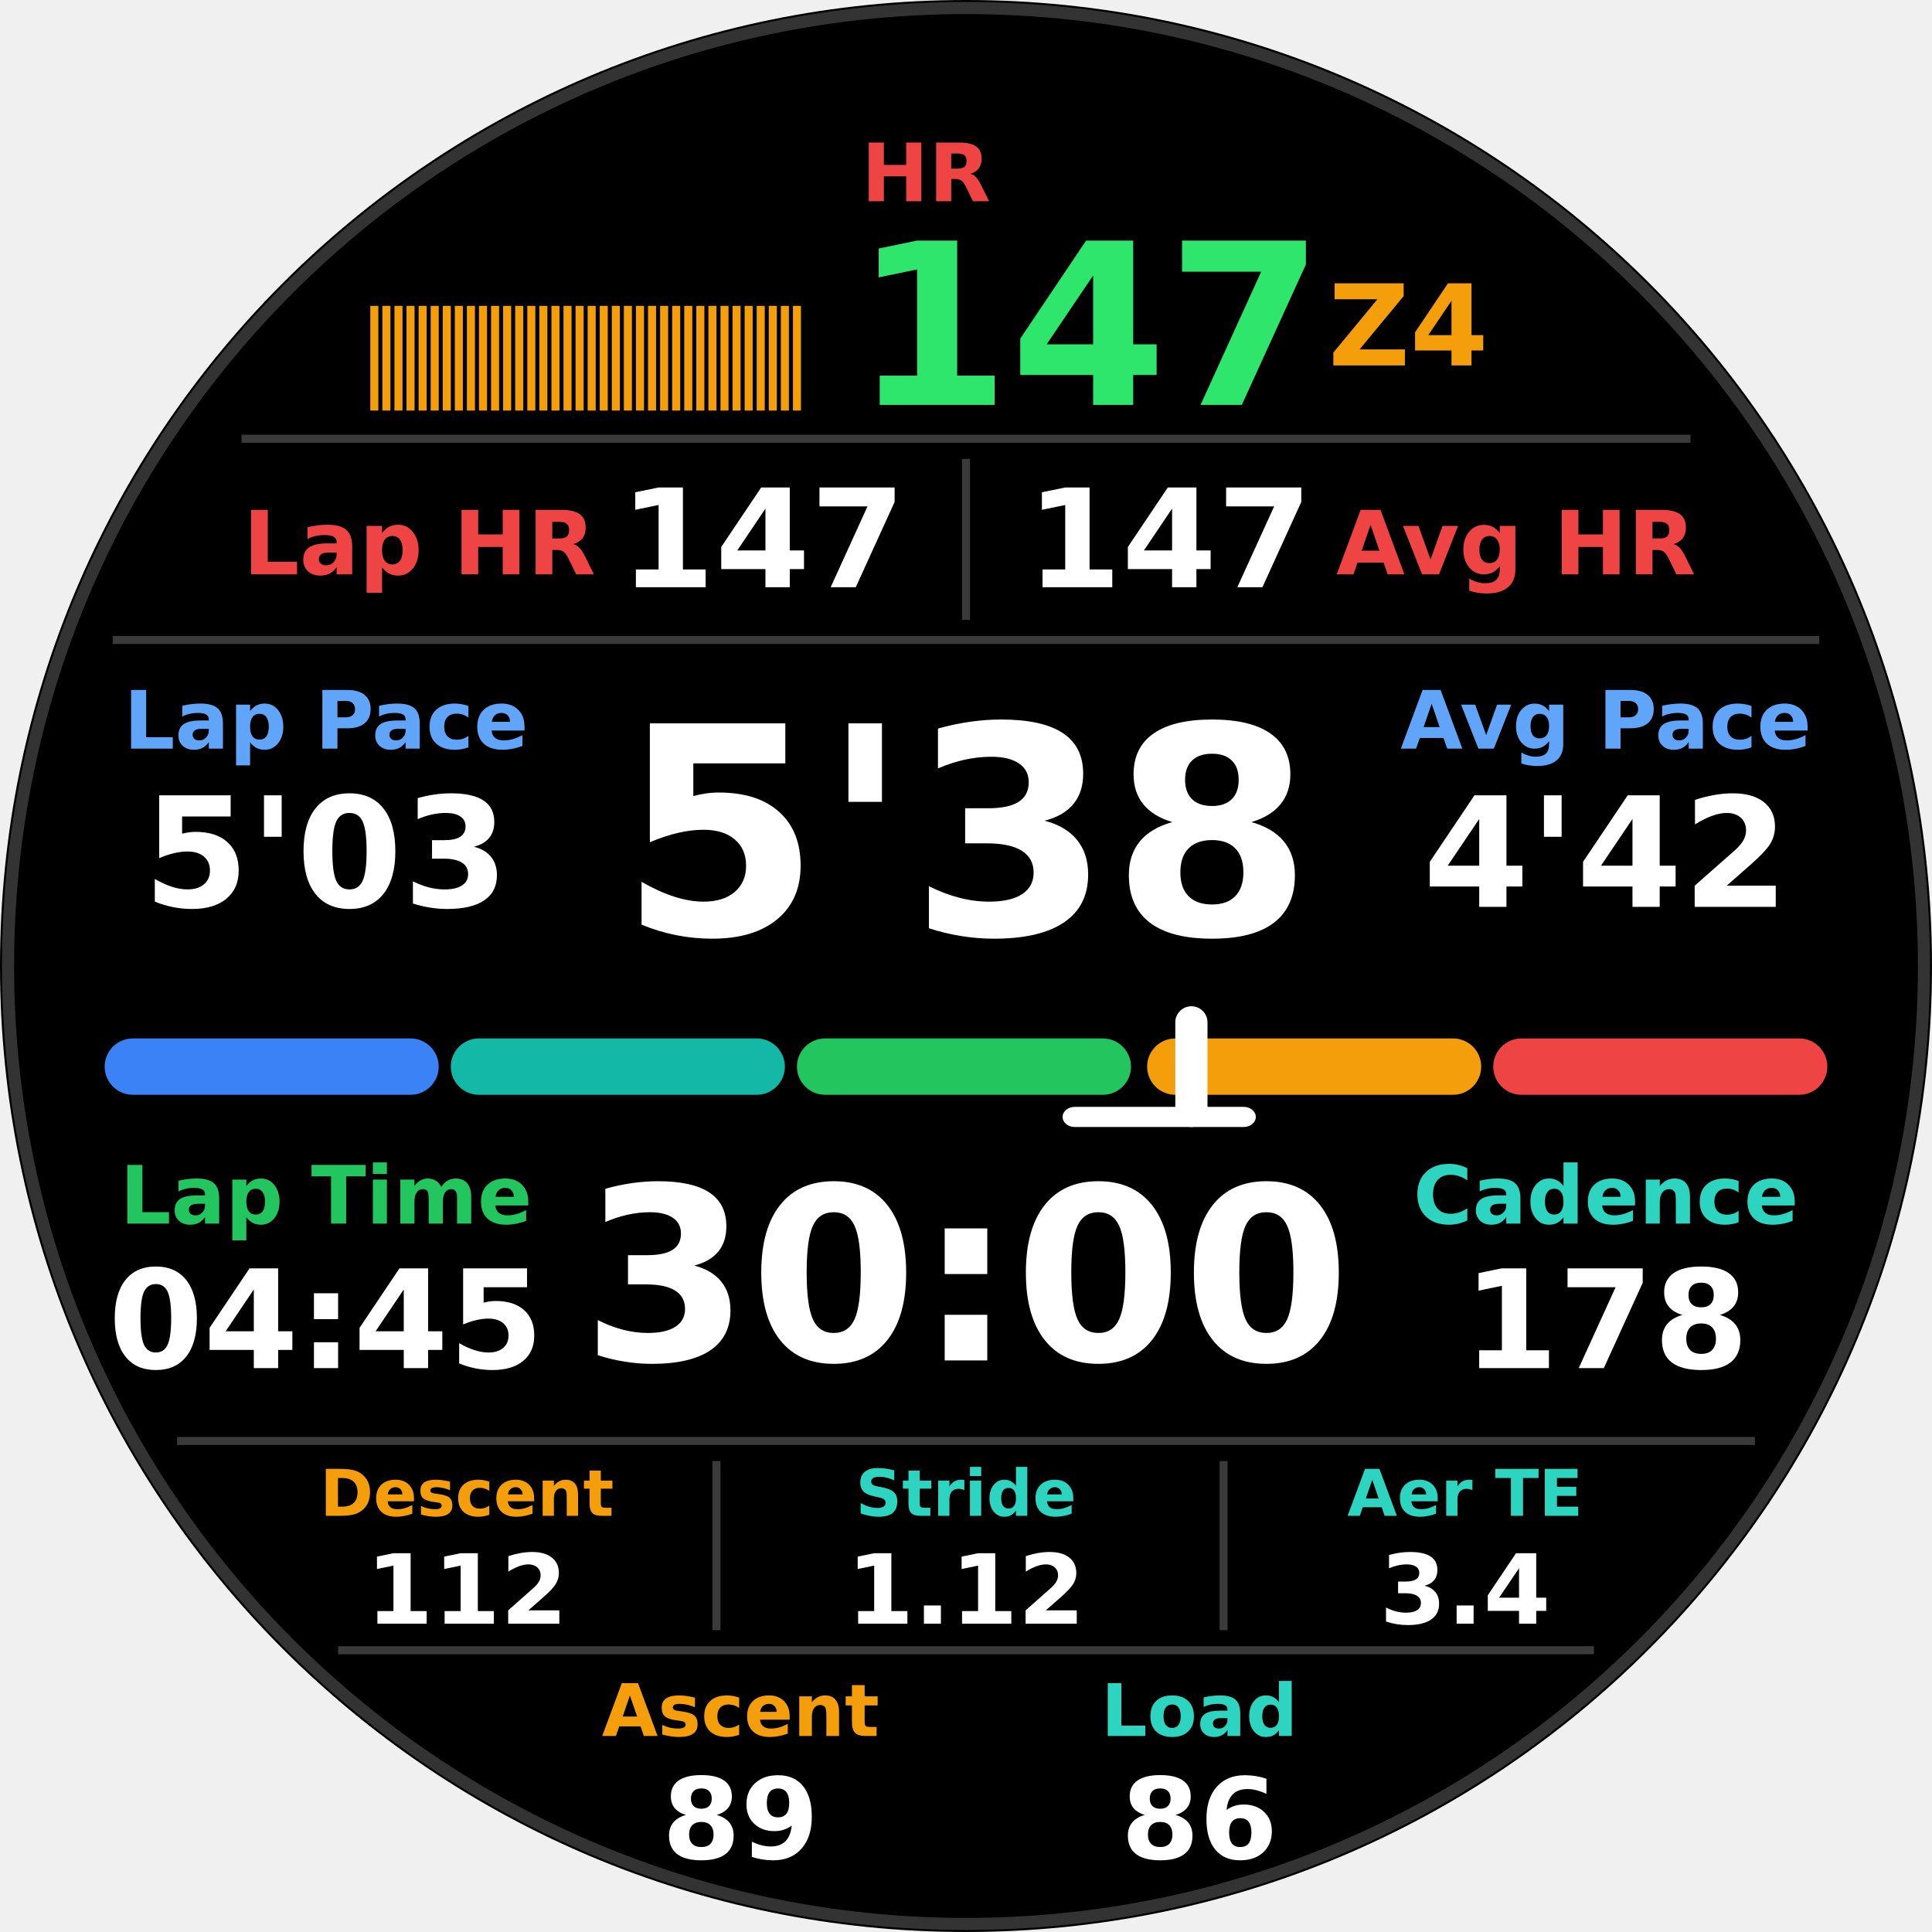
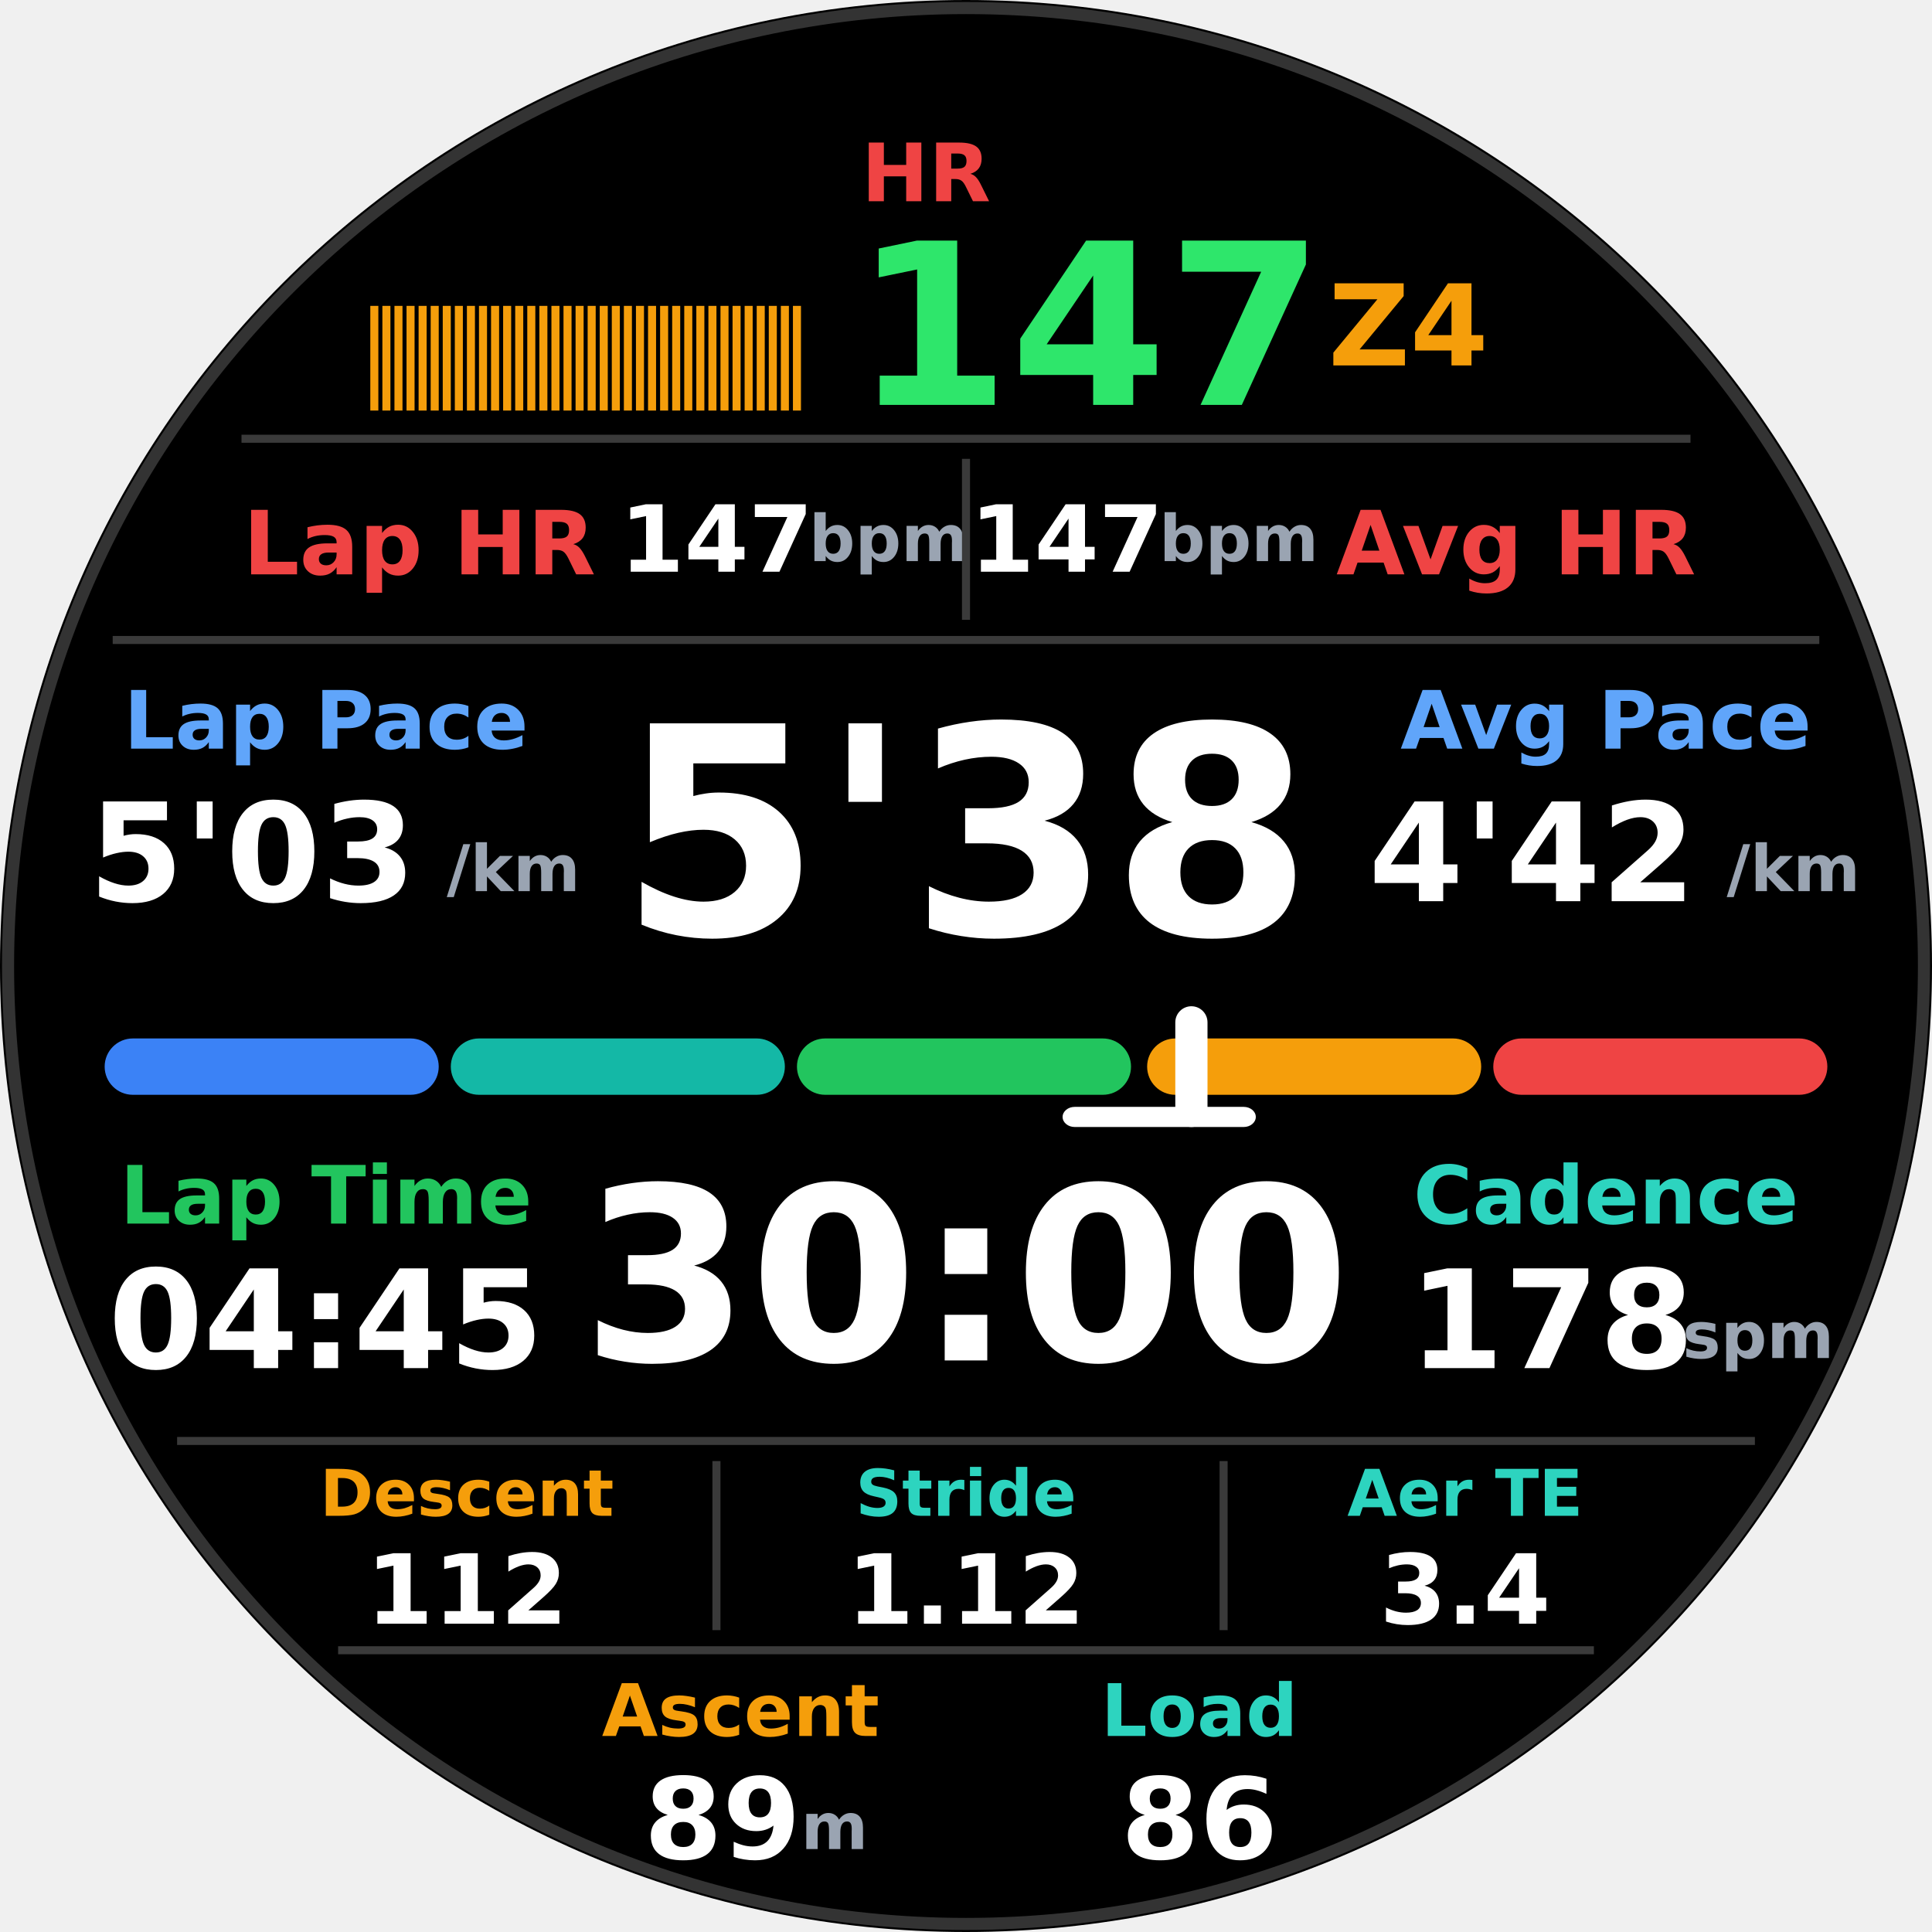
<svg xmlns="http://www.w3.org/2000/svg" width="480" height="480" viewBox="0 0 480 480">
  <defs>
    <clipPath id="round7">
      <circle cx="240" cy="240" r="240" />
    </clipPath>
  </defs>
  <circle cx="240" cy="240" r="239" fill="#000" />
  <g clip-path="url(#round7)">
    <rect x="0" y="0" width="480" height="480" rx="0" fill="#000000" />
    <rect x="60" y="108" width="360" height="2" rx="0" fill="#3a3a3a" />
    <rect x="28" y="158" width="424" height="2" rx="0" fill="#3a3a3a" />
    <rect x="44" y="357" width="392" height="2" rx="0" fill="#3a3a3a" />
    <rect x="84" y="409" width="312" height="2" rx="0" fill="#3a3a3a" />
    <rect x="92" y="76" width="2" height="26" rx="0" fill="#f59e0b" />
    <rect x="95" y="76" width="2" height="26" rx="0" fill="#f59e0b" />
    <rect x="98" y="76" width="2" height="26" rx="0" fill="#f59e0b" />
    <rect x="101" y="76" width="2" height="26" rx="0" fill="#f59e0b" />
    <rect x="104" y="76" width="2" height="26" rx="0" fill="#f59e0b" />
    <rect x="107" y="76" width="2" height="26" rx="0" fill="#f59e0b" />
    <rect x="110" y="76" width="2" height="26" rx="0" fill="#f59e0b" />
    <rect x="113" y="76" width="2" height="26" rx="0" fill="#f59e0b" />
    <rect x="116" y="76" width="2" height="26" rx="0" fill="#f59e0b" />
    <rect x="119" y="76" width="2" height="26" rx="0" fill="#f59e0b" />
    <rect x="122" y="76" width="2" height="26" rx="0" fill="#f59e0b" />
    <rect x="125" y="76" width="2" height="26" rx="0" fill="#f59e0b" />
    <rect x="128" y="76" width="2" height="26" rx="0" fill="#f59e0b" />
    <rect x="131" y="76" width="2" height="26" rx="0" fill="#f59e0b" />
    <rect x="134" y="76" width="2" height="26" rx="0" fill="#f59e0b" />
    <rect x="137" y="76" width="2" height="26" rx="0" fill="#f59e0b" />
    <rect x="140" y="76" width="2" height="26" rx="0" fill="#f59e0b" />
    <rect x="143" y="76" width="2" height="26" rx="0" fill="#f59e0b" />
    <rect x="146" y="76" width="2" height="26" rx="0" fill="#f59e0b" />
    <rect x="149" y="76" width="2" height="26" rx="0" fill="#f59e0b" />
    <rect x="152" y="76" width="2" height="26" rx="0" fill="#f59e0b" />
    <rect x="155" y="76" width="2" height="26" rx="0" fill="#f59e0b" />
    <rect x="158" y="76" width="2" height="26" rx="0" fill="#f59e0b" />
    <rect x="161" y="76" width="2" height="26" rx="0" fill="#f59e0b" />
    <rect x="164" y="76" width="2" height="26" rx="0" fill="#f59e0b" />
    <rect x="167" y="76" width="2" height="26" rx="0" fill="#f59e0b" />
    <rect x="170" y="76" width="2" height="26" rx="0" fill="#f59e0b" />
    <rect x="173" y="76" width="2" height="26" rx="0" fill="#f59e0b" />
    <rect x="176" y="76" width="2" height="26" rx="0" fill="#f59e0b" />
    <rect x="179" y="76" width="2" height="26" rx="0" fill="#f59e0b" />
    <rect x="182" y="76" width="2" height="26" rx="0" fill="#f59e0b" />
    <rect x="185" y="76" width="2" height="26" rx="0" fill="#f59e0b" />
    <rect x="188" y="76" width="2" height="26" rx="0" fill="#f59e0b" />
    <rect x="191" y="76" width="2" height="26" rx="0" fill="#f59e0b" />
    <rect x="194" y="76" width="2" height="26" rx="0" fill="#f59e0b" />
    <rect x="197" y="76" width="2" height="26" rx="0" fill="#f59e0b" />
    <text x="214" y="50" text-anchor="start" font-size="20" fill="#ef4444" font-family="'DejaVu Sans',Arial,sans-serif" font-weight="600">HR</text>
    <text x="212" y="100.6" text-anchor="start" font-size="56" fill="#2ee66b" font-family="'DejaVu Sans',Arial,sans-serif" font-weight="600">147</text>
    <text x="148" y="142.7" text-anchor="end" font-size="22" fill="#ef4444" font-family="'DejaVu Sans',Arial,sans-serif" font-weight="600">Lap HR</text>
-     <text x="154" y="145.9" text-anchor="start" font-size="34" fill="#ffffff" font-family="'DejaVu Sans',Arial,sans-serif" font-weight="600">147</text>
+     <text x="154" y="142.05" text-anchor="start" font-size="23" fill="#ffffff" font-family="'DejaVu Sans',Arial,sans-serif" font-weight="600">147</text>
+     <text x="201" y="139.4" text-anchor="start" font-size="16" fill="#9aa4b2" font-family="'DejaVu Sans',Arial,sans-serif" font-weight="600">bpm</text>
    <text x="332" y="142.7" text-anchor="start" font-size="22" fill="#ef4444" font-family="'DejaVu Sans',Arial,sans-serif" font-weight="600">Avg HR</text>
-     <text x="326" y="145.9" text-anchor="end" font-size="34" fill="#ffffff" font-family="'DejaVu Sans',Arial,sans-serif" font-weight="600">147</text>
+     <text x="241" y="142.05" text-anchor="start" font-size="23" fill="#ffffff" font-family="'DejaVu Sans',Arial,sans-serif" font-weight="600">147</text>
+     <text x="288" y="139.4" text-anchor="start" font-size="16" fill="#9aa4b2" font-family="'DejaVu Sans',Arial,sans-serif" font-weight="600">bpm</text>
    <text x="81" y="186" text-anchor="middle" font-size="20" fill="#60a5fa" font-family="'DejaVu Sans',Arial,sans-serif" font-weight="600">Lap Pace</text>
-     <text x="81" y="225.3" text-anchor="middle" font-size="38" fill="#ffffff" font-family="'DejaVu Sans',Arial,sans-serif" font-weight="600">5'03</text>
+     <text x="22" y="223.9" text-anchor="start" font-size="34" fill="#ffffff" font-family="'DejaVu Sans',Arial,sans-serif" font-weight="600">5'03</text>
+     <text x="111" y="221.4" text-anchor="start" font-size="16" fill="#9aa4b2" font-family="'DejaVu Sans',Arial,sans-serif" font-weight="600">/km</text>
    <text x="240" y="232.2" text-anchor="middle" font-size="72" fill="#ffffff" font-family="'DejaVu Sans',Arial,sans-serif" font-weight="600">5'38</text>
    <text x="399" y="186" text-anchor="middle" font-size="20" fill="#60a5fa" font-family="'DejaVu Sans',Arial,sans-serif" font-weight="600">Avg Pace</text>
-     <text x="399" y="225.3" text-anchor="middle" font-size="38" fill="#ffffff" font-family="'DejaVu Sans',Arial,sans-serif" font-weight="600">4'42</text>
+     <text x="340" y="223.9" text-anchor="start" font-size="34" fill="#ffffff" font-family="'DejaVu Sans',Arial,sans-serif" font-weight="600">4'42</text>
+     <text x="429" y="221.4" text-anchor="start" font-size="16" fill="#9aa4b2" font-family="'DejaVu Sans',Arial,sans-serif" font-weight="600">/km</text>
    <text x="81" y="304" text-anchor="middle" font-size="20" fill="#22c55e" font-family="'DejaVu Sans',Arial,sans-serif" font-weight="600">Lap Time</text>
    <text x="81" y="339.9" text-anchor="middle" font-size="34" fill="#ffffff" font-family="'DejaVu Sans',Arial,sans-serif" font-weight="600">04:45</text>
    <text x="240" y="338" text-anchor="middle" font-size="60" fill="#ffffff" font-family="'DejaVu Sans',Arial,sans-serif" font-weight="600">30:00</text>
    <text x="399" y="304" text-anchor="middle" font-size="20" fill="#2dd4bf" font-family="'DejaVu Sans',Arial,sans-serif" font-weight="600">Cadence</text>
-     <text x="399" y="339.9" text-anchor="middle" font-size="34" fill="#ffffff" font-family="'DejaVu Sans',Arial,sans-serif" font-weight="600">178</text>
+     <text x="350" y="339.9" text-anchor="start" font-size="34" fill="#ffffff" font-family="'DejaVu Sans',Arial,sans-serif" font-weight="600">178</text>
+     <text x="418" y="337.4" text-anchor="start" font-size="16" fill="#9aa4b2" font-family="'DejaVu Sans',Arial,sans-serif" font-weight="600">spm</text>
    <text x="116" y="376.6" text-anchor="middle" font-size="16" fill="#f59e0b" font-family="'DejaVu Sans',Arial,sans-serif" font-weight="600">Descent</text>
    <text x="240" y="376.6" text-anchor="middle" font-size="16" fill="#2dd4bf" font-family="'DejaVu Sans',Arial,sans-serif" font-weight="600">Stride</text>
    <text x="364" y="376.6" text-anchor="middle" font-size="16" fill="#2dd4bf" font-family="'DejaVu Sans',Arial,sans-serif" font-weight="600">Aer TE</text>
    <text x="184" y="431.3" text-anchor="middle" font-size="18" fill="#f59e0b" font-family="'DejaVu Sans',Arial,sans-serif" font-weight="600">Ascent</text>
-     <text x="184" y="461.8" text-anchor="middle" font-size="28" fill="#ffffff" font-family="'DejaVu Sans',Arial,sans-serif" font-weight="600">89</text>
+     <text x="160" y="461.8" text-anchor="start" font-size="28" fill="#ffffff" font-family="'DejaVu Sans',Arial,sans-serif" font-weight="600">89</text>
+     <text x="199" y="459.4" text-anchor="start" font-size="16" fill="#9aa4b2" font-family="'DejaVu Sans',Arial,sans-serif" font-weight="600">m</text>
    <text x="298" y="431.3" text-anchor="middle" font-size="18" fill="#2dd4bf" font-family="'DejaVu Sans',Arial,sans-serif" font-weight="600">Load</text>
    <rect x="239" y="114" width="2" height="40" rx="0" fill="#3a3a3a" />
    <rect x="177" y="363" width="2" height="42" rx="0" fill="#3a3a3a" />
    <rect x="303" y="363" width="2" height="42" rx="0" fill="#3a3a3a" />
    <text x="330" y="90.8" text-anchor="start" font-size="28" fill="#f59e0b" font-family="'DejaVu Sans',Arial,sans-serif" font-weight="600">Z4</text>
    <rect x="26" y="258" width="83" height="14" rx="7" fill="#3b82f6" />
    <rect x="112" y="258" width="83" height="14" rx="7" fill="#14b8a6" />
    <rect x="198" y="258" width="83" height="14" rx="7" fill="#22c55e" />
    <rect x="285" y="258" width="83" height="14" rx="7" fill="#f59e0b" />
    <rect x="371" y="258" width="83" height="14" rx="7" fill="#ef4444" />
    <rect x="264" y="275" width="48" height="5" rx="3" fill="#ffffff" />
    <rect x="292" y="250" width="8" height="30" rx="4" fill="#ffffff" />
    <text x="116" y="403.4" text-anchor="middle" font-size="24" fill="#ffffff" font-family="'DejaVu Sans',Arial,sans-serif" font-weight="600">112</text>
    <text x="240" y="403.4" text-anchor="middle" font-size="24" fill="#ffffff" font-family="'DejaVu Sans',Arial,sans-serif" font-weight="600">1.12</text>
    <text x="364" y="403.4" text-anchor="middle" font-size="24" fill="#ffffff" font-family="'DejaVu Sans',Arial,sans-serif" font-weight="600">3.4</text>
    <text x="298" y="461.8" text-anchor="middle" font-size="28" fill="#ffffff" font-family="'DejaVu Sans',Arial,sans-serif" font-weight="600">86</text>
  </g>
  <circle cx="240" cy="240" r="238" fill="none" stroke="#333" stroke-width="3" />
</svg>
